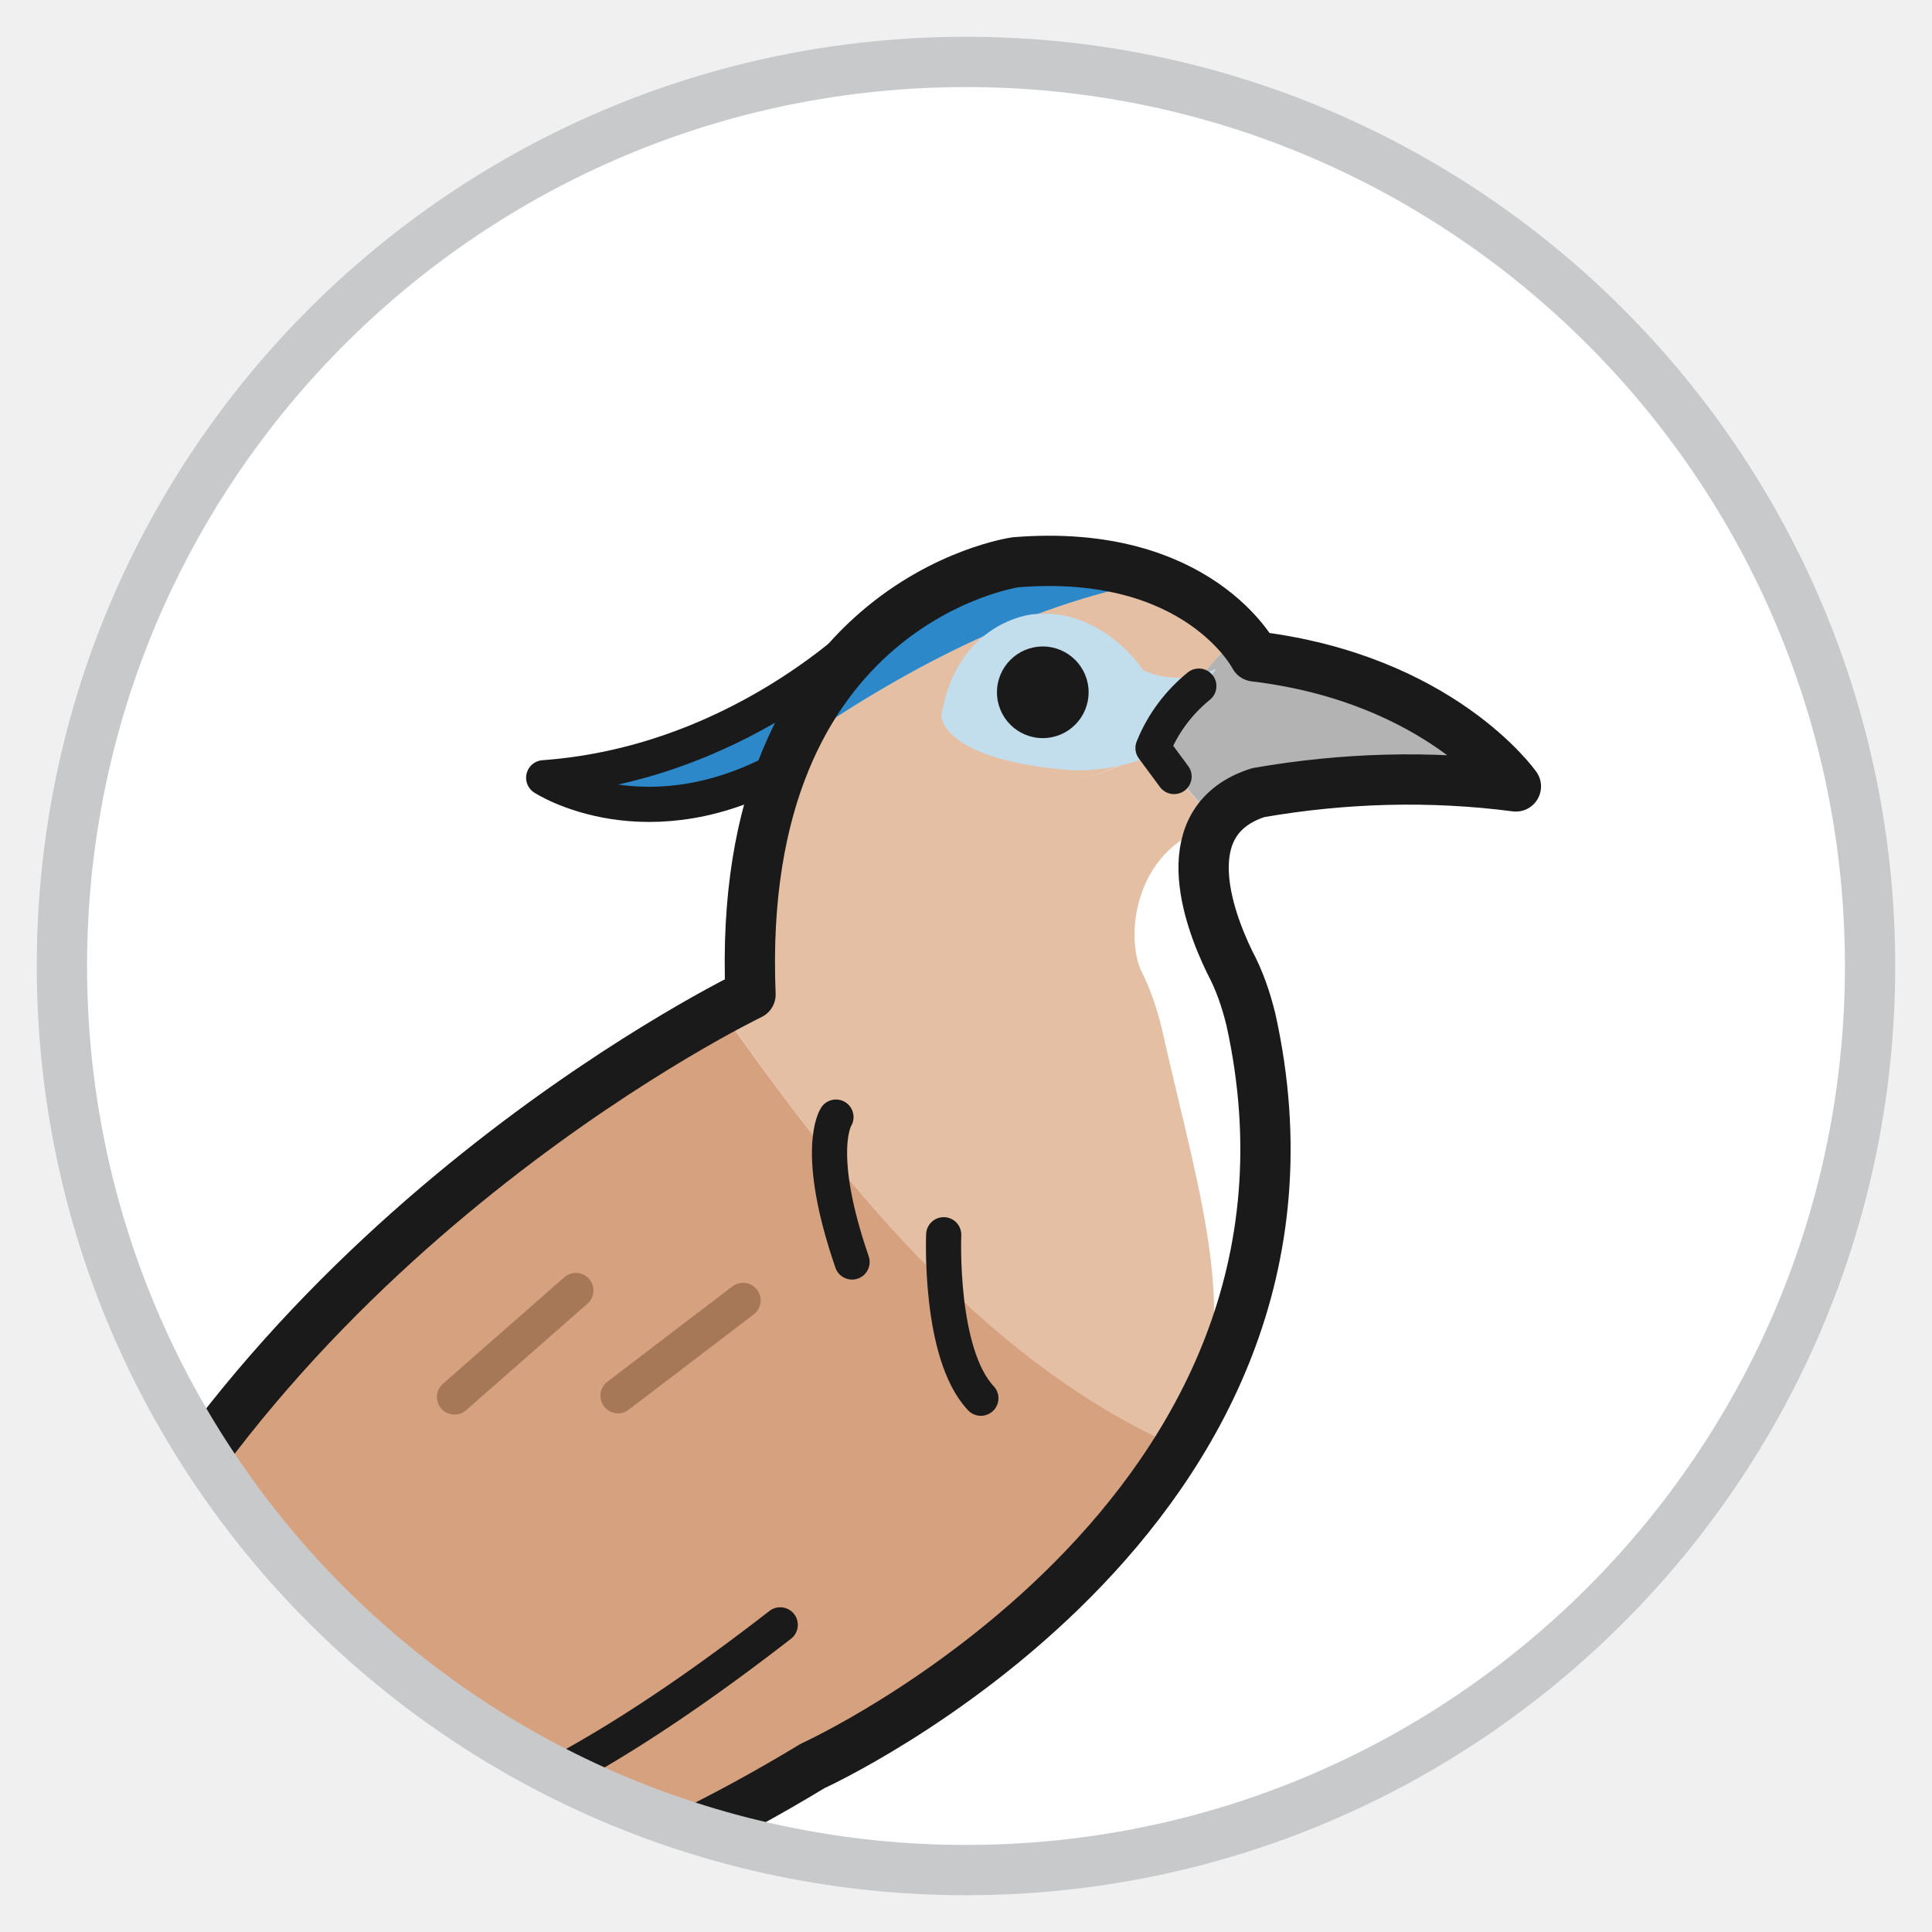
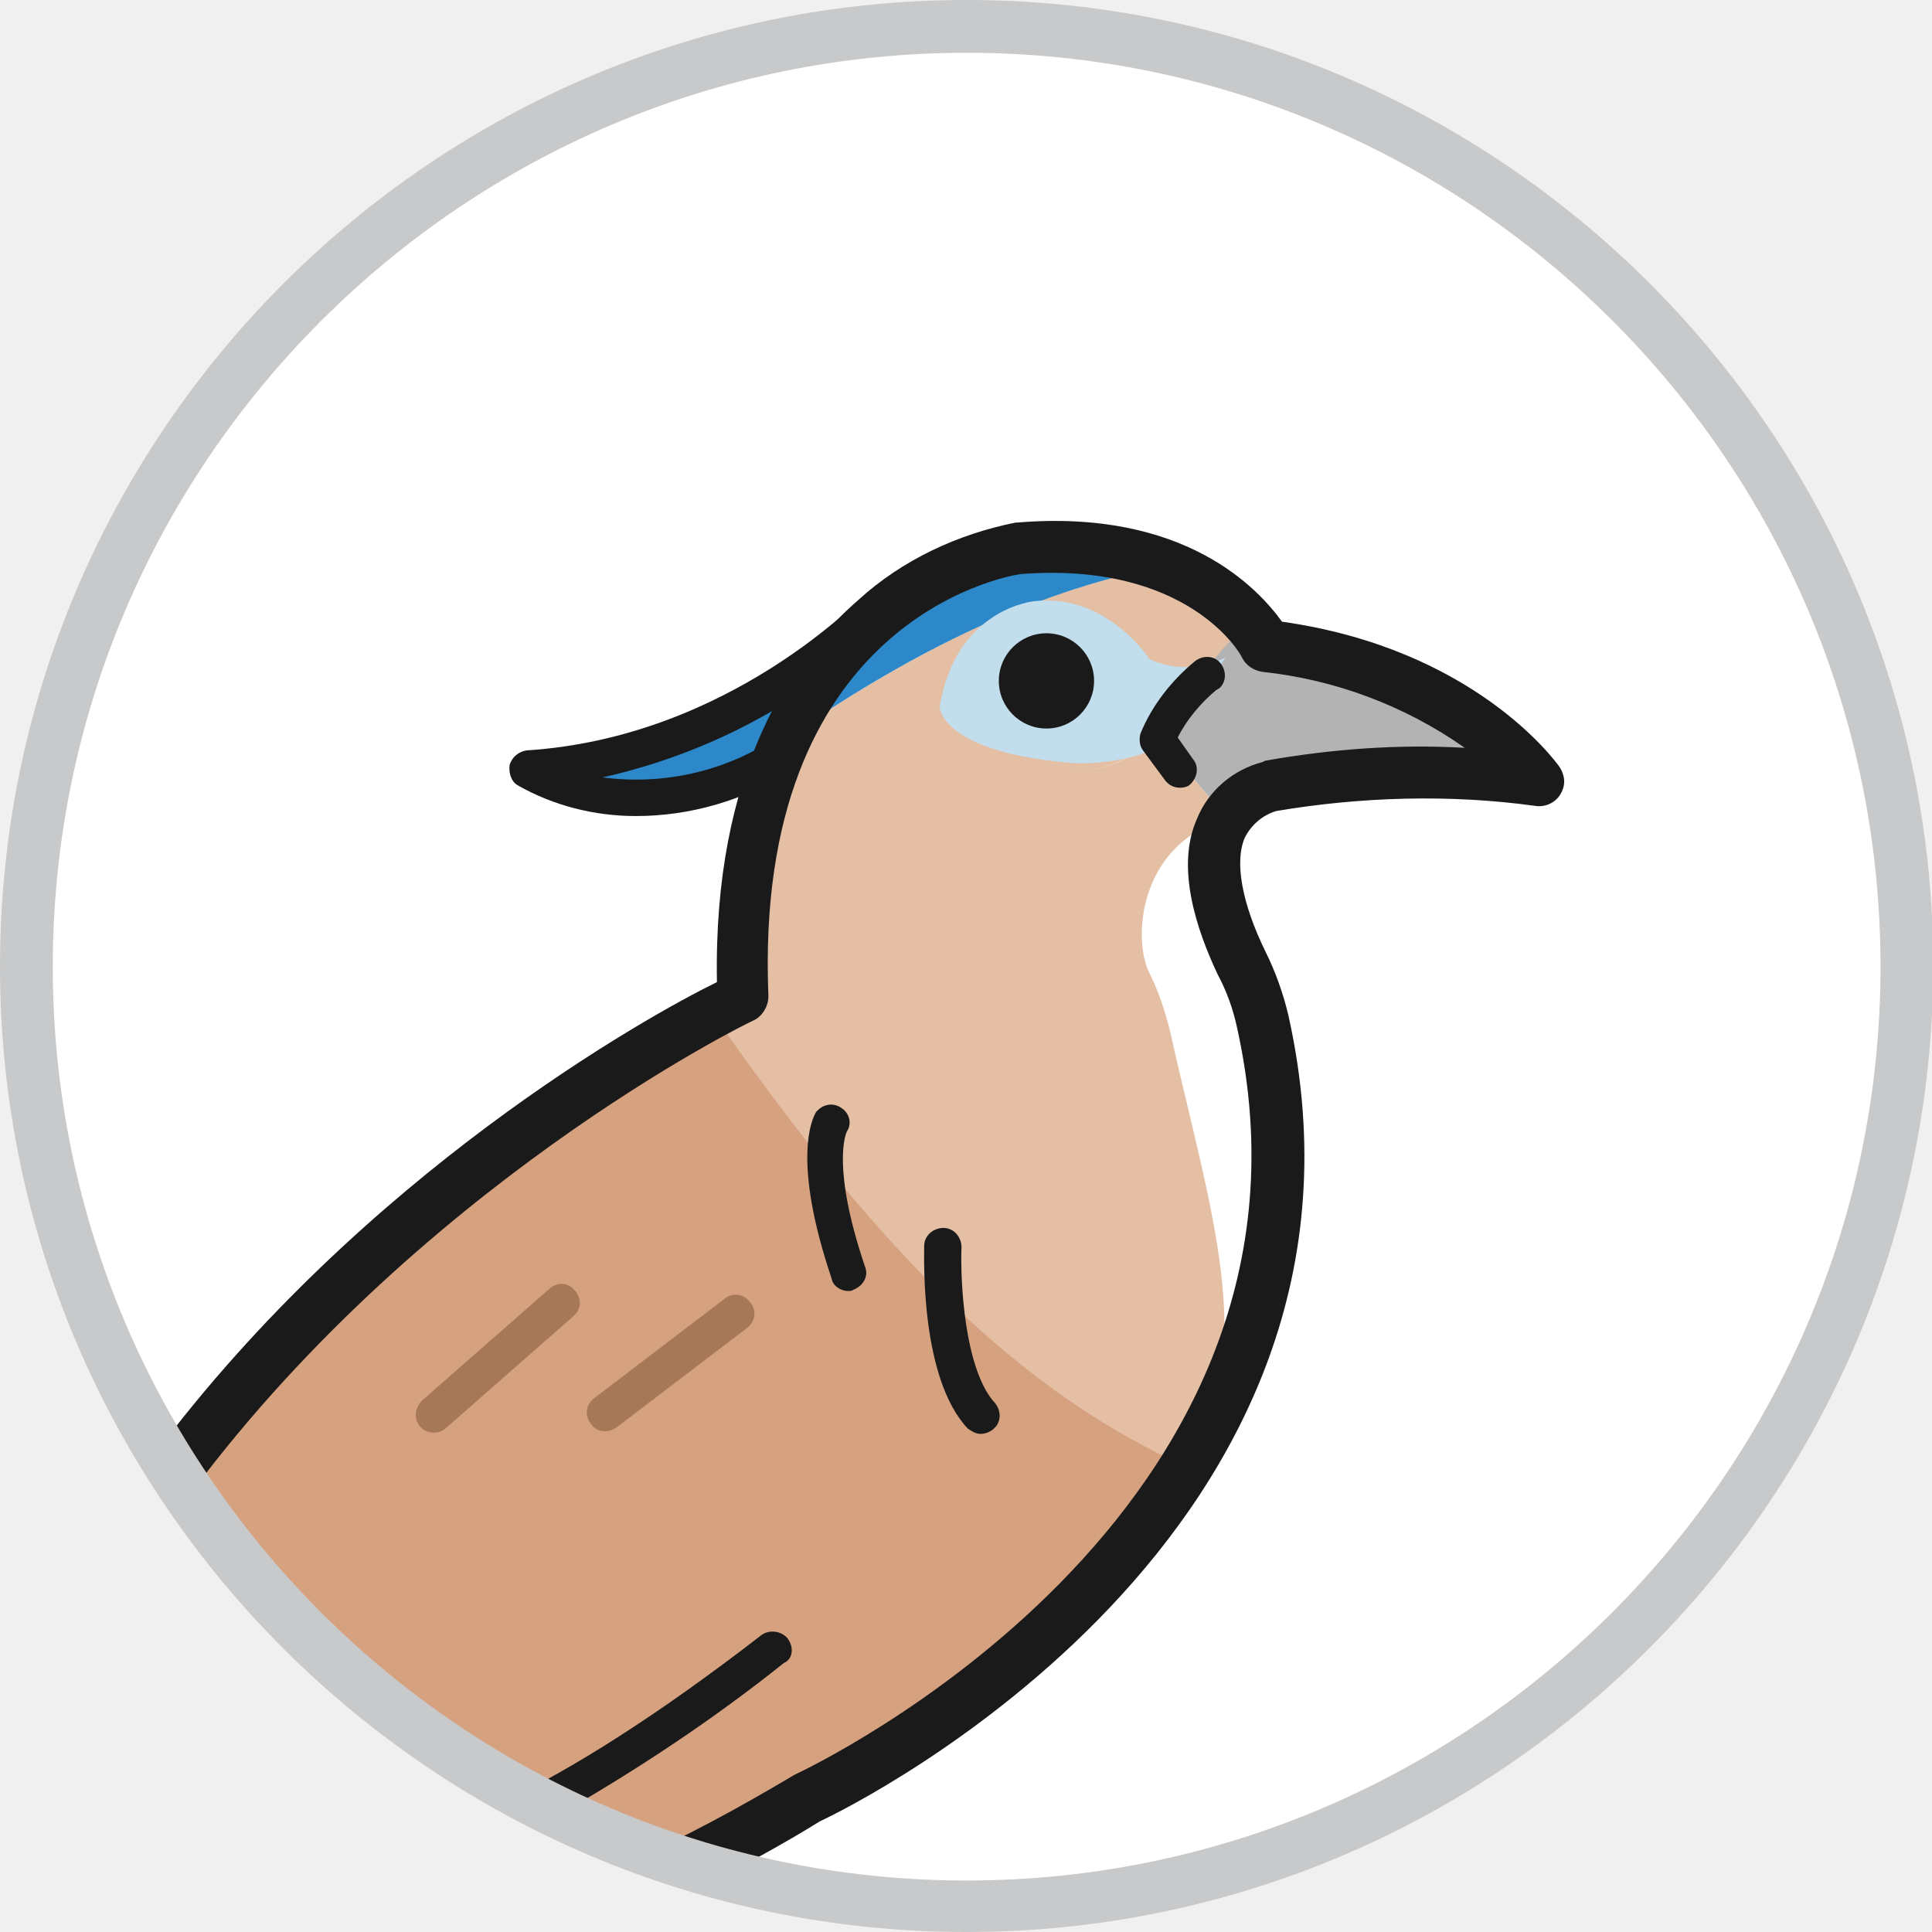
- <svg xmlns="http://www.w3.org/2000/svg" xmlns:xlink="http://www.w3.org/1999/xlink" version="1.1" id="圖層_1" x="0px" y="0px" viewBox="0 0 156 156" style="enable-background:new 0 0 156 156;" xml:space="preserve">
+ <svg xmlns="http://www.w3.org/2000/svg" version="1.1" id="圖層_1" x="0px" y="0px" viewBox="0 0 150.1 150.1" style="enable-background:new 0 0 150.1 150.1;" xml:space="preserve">
  <style type="text/css">
- 	.st0{clip-path:url(#SVGID_2_);}
- 	.st1{fill:#FFFFFF;}
- 	.st2{fill:#D6D6D6;}
- 	.st3{fill:#D6A17F;}
- 	.st4{fill:#E4BFA4;}
- 	.st5{fill:#2C88C9;}
- 	.st6{fill:#B3B3B3;}
- 	.st7{fill:none;stroke:#1A1A1A;stroke-width:2.84;stroke-linecap:round;stroke-linejoin:round;}
- 	.st8{fill:#C2DDEC;}
- 	.st9{fill:#2C88C9;stroke:#1A1A1A;stroke-width:2.84;stroke-linecap:round;stroke-linejoin:round;}
- 	.st10{fill:none;stroke:#1A1A1A;stroke-width:4.06;stroke-linecap:round;stroke-linejoin:round;}
- 	.st11{fill:#1A1A1A;}
- 	.st12{fill:#FFFFFF;stroke:#1A1A1A;stroke-width:2.84;stroke-linecap:round;stroke-linejoin:round;}
- 	.st13{fill:none;stroke:#A77858;stroke-width:2.84;stroke-linecap:round;stroke-miterlimit:10;}
- 	.st14{fill:none;stroke:#C8C9CA;stroke-width:4.06;stroke-miterlimit:10;}
+ 	.st0{fill:#FFFFFF;}
+ 	.st1{fill:#D6D6D6;}
+ 	.st2{fill:#D6A17F;}
+ 	.st3{fill:#E4BFA4;}
+ 	.st4{fill:#2C88C9;}
+ 	.st5{fill:#B3B3B3;}
+ 	.st6{fill:#C2DDEC;}
+ 	.st7{fill:#1A1A1A;}
+ 	.st8{fill:none;}
+ 	.st9{fill:#A77858;}
+ 	.st10{fill:#C8C9CA;}
</style>
-   <g>
-     <defs>
-       <circle id="SVGID_1_" cx="78" cy="78" r="73" />
-     </defs>
-     <clipPath id="SVGID_2_">
-       <use xlink:href="#SVGID_1_" style="overflow:visible;" />
-     </clipPath>
-     <g class="st0">
-       <circle class="st1" cx="78" cy="78" r="73" />
-       <path class="st2" d="M52.5,162l4,23.2c17.8-3.5,18.8,9,18.8,9L61,191.1l-26.2,4.3c1.3-8.9,15.8-10.3,15.8-10.3l-3.3-23.5l4.3-16.6    l13.7-4.8" />
-       <path class="st3" d="M58.3,81.7c-8.4,4.5-37.8,22.2-52.1,52.9c0,0-14.6,17-18.8,24.1c0,0-2.9,5.7,1.4,7.3c0,0-2.9,13.5,23.6-6    c0,0,24.5,0.2,53.3-17.3c0,0,18.9-8.6,29.6-25.8C80.5,110.3,69.3,97.4,58.3,81.7z" />
-       <path class="st4" d="M100.2,51.6c-1.9-2.2-4.3-3.8-7-4.7c-10.6,2-20.6,7.4-29.1,13.3c-2.3,5-3.8,11.5-3.5,20.3    c0,0-0.9,0.4-2.3,1.2c11,15.7,22.2,28.7,36.9,35.2c5.6-9.1,1.7-20-1.4-33.9c-0.4-1.6-0.9-3.1-1.6-4.5c-1.4-2.8-0.7-10.3,6.2-12    c-2-2-3.8-4.3-5.3-6.7c-2.3,2.3-5.5,3.9-10.6,2.5c5.1,1.4,8.2-0.2,10.6-2.5c-0.5-0.8-1.1-1.7-1.6-2.7c0.6,0.9,1.1,1.8,1.6,2.7    C95.8,57,97.5,53,100.2,51.6z" />
-       <path class="st5" d="M82,45.5c0,0-11.8,1.7-17.9,14.7c8.5-5.9,18.5-11.3,29.2-13.3C89.7,45.6,85.8,45.1,82,45.5z" />
-       <path class="st6" d="M122.4,63.6c0,0-6.2-8.7-21.1-10.5c-0.3-0.5-0.7-1-1.1-1.5c-2.7,1.4-4.4,5.3-7.2,8.1c1.5,2.4,3.3,4.6,5.3,6.7    c0.8-1.1,2-1.9,3.3-2.3C108.5,62.9,115.5,62.7,122.4,63.6z" />
-       <line class="st7" x1="-5.6" y1="160.1" x2="3.1" y2="152.2" />
-       <path class="st8" d="M98.2,54c-1.9,0.9-4,1-5.9,0.1c0,0-3.3-5.1-8.9-4.5c0,0-6.1,0.5-7.4,8.2c0,0,0,3.6,10.6,4.4    c0,0,5.1,0.2,7.5-2.1" />
-       <path class="st9" d="M71.1,50.1c0,0-10.6,11.5-27.2,12.7c0,0,8.4,5.5,19.8-1.1" />
-       <path class="st10" d="M65.6,142.6c0,0,44.3-20.1,35.4-60.3c-0.4-1.6-0.9-3.1-1.7-4.6c-1.8-3.7-4.6-11.5,2.3-13.7    c6.9-1.2,13.9-1.4,20.8-0.5c0,0-6.1-8.7-21.1-10.5c0,0-4.5-8.8-19.3-7.6c0,0-22.7,3.2-21.4,34.9c0,0-37.7,18.1-54.4,54.1    c0,0-14.6,17-18.8,24.1c0,0-2.9,5.7,1.4,7.3c0,0-2.9,13.5,23.6-6C12.3,159.9,36.8,160.1,65.6,142.6z" />
-       <path class="st7" d="M96.8,55.4c-1.6,1.3-2.9,3-3.7,5l1.7,2.3" />
-       <circle class="st11" cx="84.2" cy="55.9" r="3.7" />
-       <path class="st12" d="M67.5,90.2c0,0-1.8,2.7,1.3,11.7" />
-       <path class="st12" d="M76.2,99.7c0,0-0.4,9.6,3,13.2" />
-       <line class="st7" x1="22" y1="129.9" x2="14.8" y2="140.5" />
-       <line class="st7" x1="28.7" y1="137.8" x2="26.9" y2="142" />
-       <path class="st7" d="M17.1,147.7c0,0,4.6,7.6,13.3-0.3c0,0,7.6,3.2,32.6-16.2" />
-       <path class="st7" d="M48.6,151.8l-1.4,9.8l3.3,23.5c0,0-12.5,0.7-14.2,8.3" />
-       <path class="st7" d="M59,148.4L52.5,162l4,23.2c0,0,17.1-2.7,17.4,6.5" />
-       <line class="st13" x1="46.5" y1="104.2" x2="36.7" y2="112.8" />
-       <line class="st13" x1="60" y1="105" x2="49.9" y2="112.7" />
-     </g>
-   </g>
-   <circle class="st14" cx="78" cy="78" r="73" />
+   <circle class="st0" cx="75.1" cy="75.1" r="73" />
+   <path class="st1" d="M57,146.3l5.4-9.1l-13.7,4.8l-0.7,2.5C50.9,145.4,54,146,57,146.3z" />
+   <path class="st2" d="M55.4,78.7c-6.7,3.6-27,15.7-42.1,36.2c0.1,0.3,0.3,0.6,0.4,0.8c0.4,1,0.9,2,1.4,3c2,1.1,3.7,2.6,5.2,4.2  c2.4,2.4,5.1,4.5,7.8,6.8c3.8,3.2,7.8,9.4,12.8,10.3c2.2,0.3,4.1,1.7,4.9,3.7c2,0.7,4,1.3,6.1,1.7c3.5-1.7,7.1-3.6,10.8-5.9  c0,0,18.9-8.6,29.6-25.8C77.6,107.4,66.4,94.4,55.4,78.7z" />
+   <path class="st3" d="M97.3,48.7c-1.9-2.2-4.3-3.8-7-4.7c-10.6,2-20.6,7.4-29.1,13.3c-2.3,5-3.8,11.5-3.5,20.3c0,0-0.9,0.4-2.3,1.2  c11,15.7,22.2,28.7,36.9,35.2c5.6-9.1,1.7-20-1.4-33.9c-0.4-1.6-0.9-3.1-1.6-4.5c-1.4-2.8-0.7-10.3,6.2-12c-2-2-3.8-4.3-5.3-6.7  c-2.3,2.3-5.5,3.9-10.6,2.5c5.1,1.4,8.2-0.2,10.6-2.5c-0.5-0.8-1.1-1.7-1.6-2.7c0.6,0.9,1.1,1.8,1.6,2.7  C92.8,54,94.6,50.1,97.3,48.7z" />
+   <path class="st4" d="M79.1,42.6c0,0-11.8,1.7-17.9,14.7c8.5-5.9,18.5-11.3,29.2-13.3C86.7,42.7,82.9,42.2,79.1,42.6z" />
+   <path class="st5" d="M119.4,60.6c0,0-6.2-8.7-21.1-10.5c-0.3-0.5-0.7-1-1.1-1.5c-2.7,1.4-4.4,5.3-7.2,8.1c1.5,2.4,3.3,4.6,5.3,6.7  c0.8-1.1,2-1.9,3.3-2.3C105.5,59.9,112.5,59.7,119.4,60.6z" />
+   <path class="st6" d="M95.2,51.1c-1.9,0.9-4,1-5.9,0.1c0,0-3.3-5.1-8.9-4.5c0,0-6.1,0.5-7.4,8.2c0,0,0,3.6,10.6,4.4  c0,0,5.1,0.2,7.5-2.1" />
+   <path class="st4" d="M68.2,47.2c0,0-10.6,11.5-27.2,12.7c0,0,8.4,5.5,19.8-1.1" />
+   <path class="st7" d="M49.4,63.4c-3.2,0-6.4-0.8-9.2-2.4c-0.5-0.3-0.7-1-0.6-1.6c0.2-0.6,0.7-1,1.3-1.1C56.7,57.3,67,46.3,67.2,46.2  c0.6-0.6,1.5-0.6,2,0s0.6,1.5,0,2c-6.2,6.1-13.9,10.3-22.4,12.2C51.4,61,56.1,60,60,57.5c0.7-0.4,1.5-0.2,1.9,0.5  c0.4,0.7,0.2,1.5-0.5,1.9C57.8,62.2,53.6,63.4,49.4,63.4z" />
+   <path class="st7" d="M121.1,59.5c-0.3-0.4-6.6-9.1-21.5-11.2c-1.8-2.5-7.5-8.8-20.6-7.7h-0.1c-4.5,0.9-8.8,2.9-12.2,6  c-5.2,4.5-11.3,13.3-11,29.7C50.2,79,28.3,91.2,12,113c0.7,0.8,1.2,1.7,1.5,2.7c0.2,0.4,0.4,0.9,0.6,1.3  c18-24.8,44.1-37.6,44.4-37.7c0.7-0.3,1.2-1.1,1.2-1.9c-1.2-29,18.2-32.6,19.6-32.8c13-1,17.1,6.2,17.2,6.5c0.3,0.6,0.9,1,1.6,1.1  c5.6,0.6,11,2.6,15.7,5.9c-5.2-0.3-10.4,0.1-15.5,1l-0.2,0.1c-2.3,0.6-4.2,2.2-5.1,4.4c-1.7,3.8,0,8.7,1.6,12.1  c0.7,1.3,1.2,2.7,1.5,4.1c8.5,38.1-33.8,57.8-34.2,58l-0.2,0.1c-4.2,2.5-8.4,4.8-12.9,6.8c2.1,0.6,4.3,1.1,6.5,1.5  c2.7-1.4,5.5-2.9,8.4-4.7c2.6-1.2,45.4-22.3,36.4-62.6c-0.4-1.7-1-3.4-1.8-5c-1.8-3.7-2.4-6.9-1.6-8.8c0.5-1,1.4-1.8,2.5-2.1  c6.6-1.1,13.4-1.3,20-0.4c1.1,0.2,2.1-0.5,2.3-1.6C121.6,60.5,121.4,59.9,121.1,59.5L121.1,59.5z" />
+   <path class="st7" d="M91.7,61.2c-0.5,0-0.9-0.2-1.2-0.6l-1.7-2.3c-0.3-0.4-0.3-0.9-0.2-1.3c0.9-2.2,2.4-4.1,4.2-5.6  c0.6-0.5,1.5-0.5,2,0.1s0.5,1.5-0.1,2c-0.1,0-0.1,0.1-0.2,0.1c-1.2,1-2.3,2.3-3,3.7l1.2,1.7c0.5,0.6,0.3,1.5-0.3,2c0,0,0,0,0,0  C92.3,61.1,92,61.2,91.7,61.2z" />
+   <circle class="st7" cx="81.3" cy="52.9" r="3.7" />
+   <path class="st0" d="M64.6,87.2c0,0-1.8,2.7,1.3,11.7" />
+   <path class="st7" d="M65.9,100.3c-0.6,0-1.2-0.4-1.3-1c-3.1-9.2-1.5-12.4-1.2-12.9c0.5-0.6,1.3-0.8,2-0.3c0.6,0.4,0.8,1.2,0.4,1.8  c-0.1,0.2-1.2,2.8,1.4,10.5c0.3,0.7-0.1,1.5-0.9,1.8c0,0,0,0,0,0C66.2,100.3,66,100.3,65.9,100.3z" />
+   <path class="st0" d="M73.2,96.8c0,0-0.4,9.6,3,13.2" />
+   <path class="st7" d="M76.2,111.4c-0.4,0-0.7-0.2-1-0.4c-3.7-3.9-3.4-13.2-3.4-14.2c0-0.8,0.7-1.4,1.5-1.4s1.4,0.7,1.4,1.5  c-0.1,2.5,0.2,9.5,2.6,12.1c0.5,0.6,0.5,1.5-0.1,2C77,111.2,76.6,111.4,76.2,111.4z" />
+   <path class="st7" d="M61.2,127.3c-0.5-0.6-1.4-0.7-2-0.3c0,0,0,0,0,0c-8.4,6.5-14.8,10.4-19.5,12.7c0.3,0.1,0.7,0.2,1.1,0.3  c0.9,0.2,1.8,0.5,2.6,1c6.1-3.5,12-7.4,17.5-11.8C61.6,128.9,61.7,128,61.2,127.3z" />
+   <path class="st7" d="M57.2,146.4l0.1-0.3c0.3-0.7,0-1.6-0.7-1.9c-0.7-0.3-1.6,0-1.9,0.7l-0.5,1.1C55.2,146.2,56.2,146.3,57.2,146.4z  " />
+   <line class="st8" x1="43.5" y1="101.3" x2="33.7" y2="109.9" />
+   <path class="st9" d="M33.7,111.3c-0.8,0-1.4-0.6-1.4-1.4c0-0.4,0.2-0.8,0.5-1.1l9.8-8.6c0.6-0.6,1.5-0.6,2,0c0.6,0.6,0.6,1.5,0,2  c0,0-0.1,0.1-0.1,0.1l-9.8,8.6C34.4,111.2,34.1,111.3,33.7,111.3z" />
+   <line class="st8" x1="57.1" y1="102" x2="47" y2="109.8" />
+   <path class="st9" d="M47,111.2c-0.4,0-0.9-0.2-1.1-0.6c-0.5-0.6-0.4-1.5,0.3-2l10.1-7.7c0.6-0.5,1.5-0.4,2,0.3  c0.5,0.6,0.4,1.5-0.3,2l0,0l-10.1,7.7C47.6,111.1,47.3,111.2,47,111.2z" />
+   <circle class="st8" cx="75.1" cy="75.1" r="73" />
+   <path class="st10" d="M75.1,150.1C33.7,150.1,0,116.4,0,75.1C0,33.7,33.7,0,75.1,0s75.1,33.7,75.1,75.1  C150.1,116.4,116.4,150.1,75.1,150.1z M75.1,4.1c-39.1,0-71,31.9-71,71c0,39.1,31.9,71,71,71c39.1,0,71-31.9,71-71  C146.1,35.9,114.2,4.1,75.1,4.1z" />
</svg>
